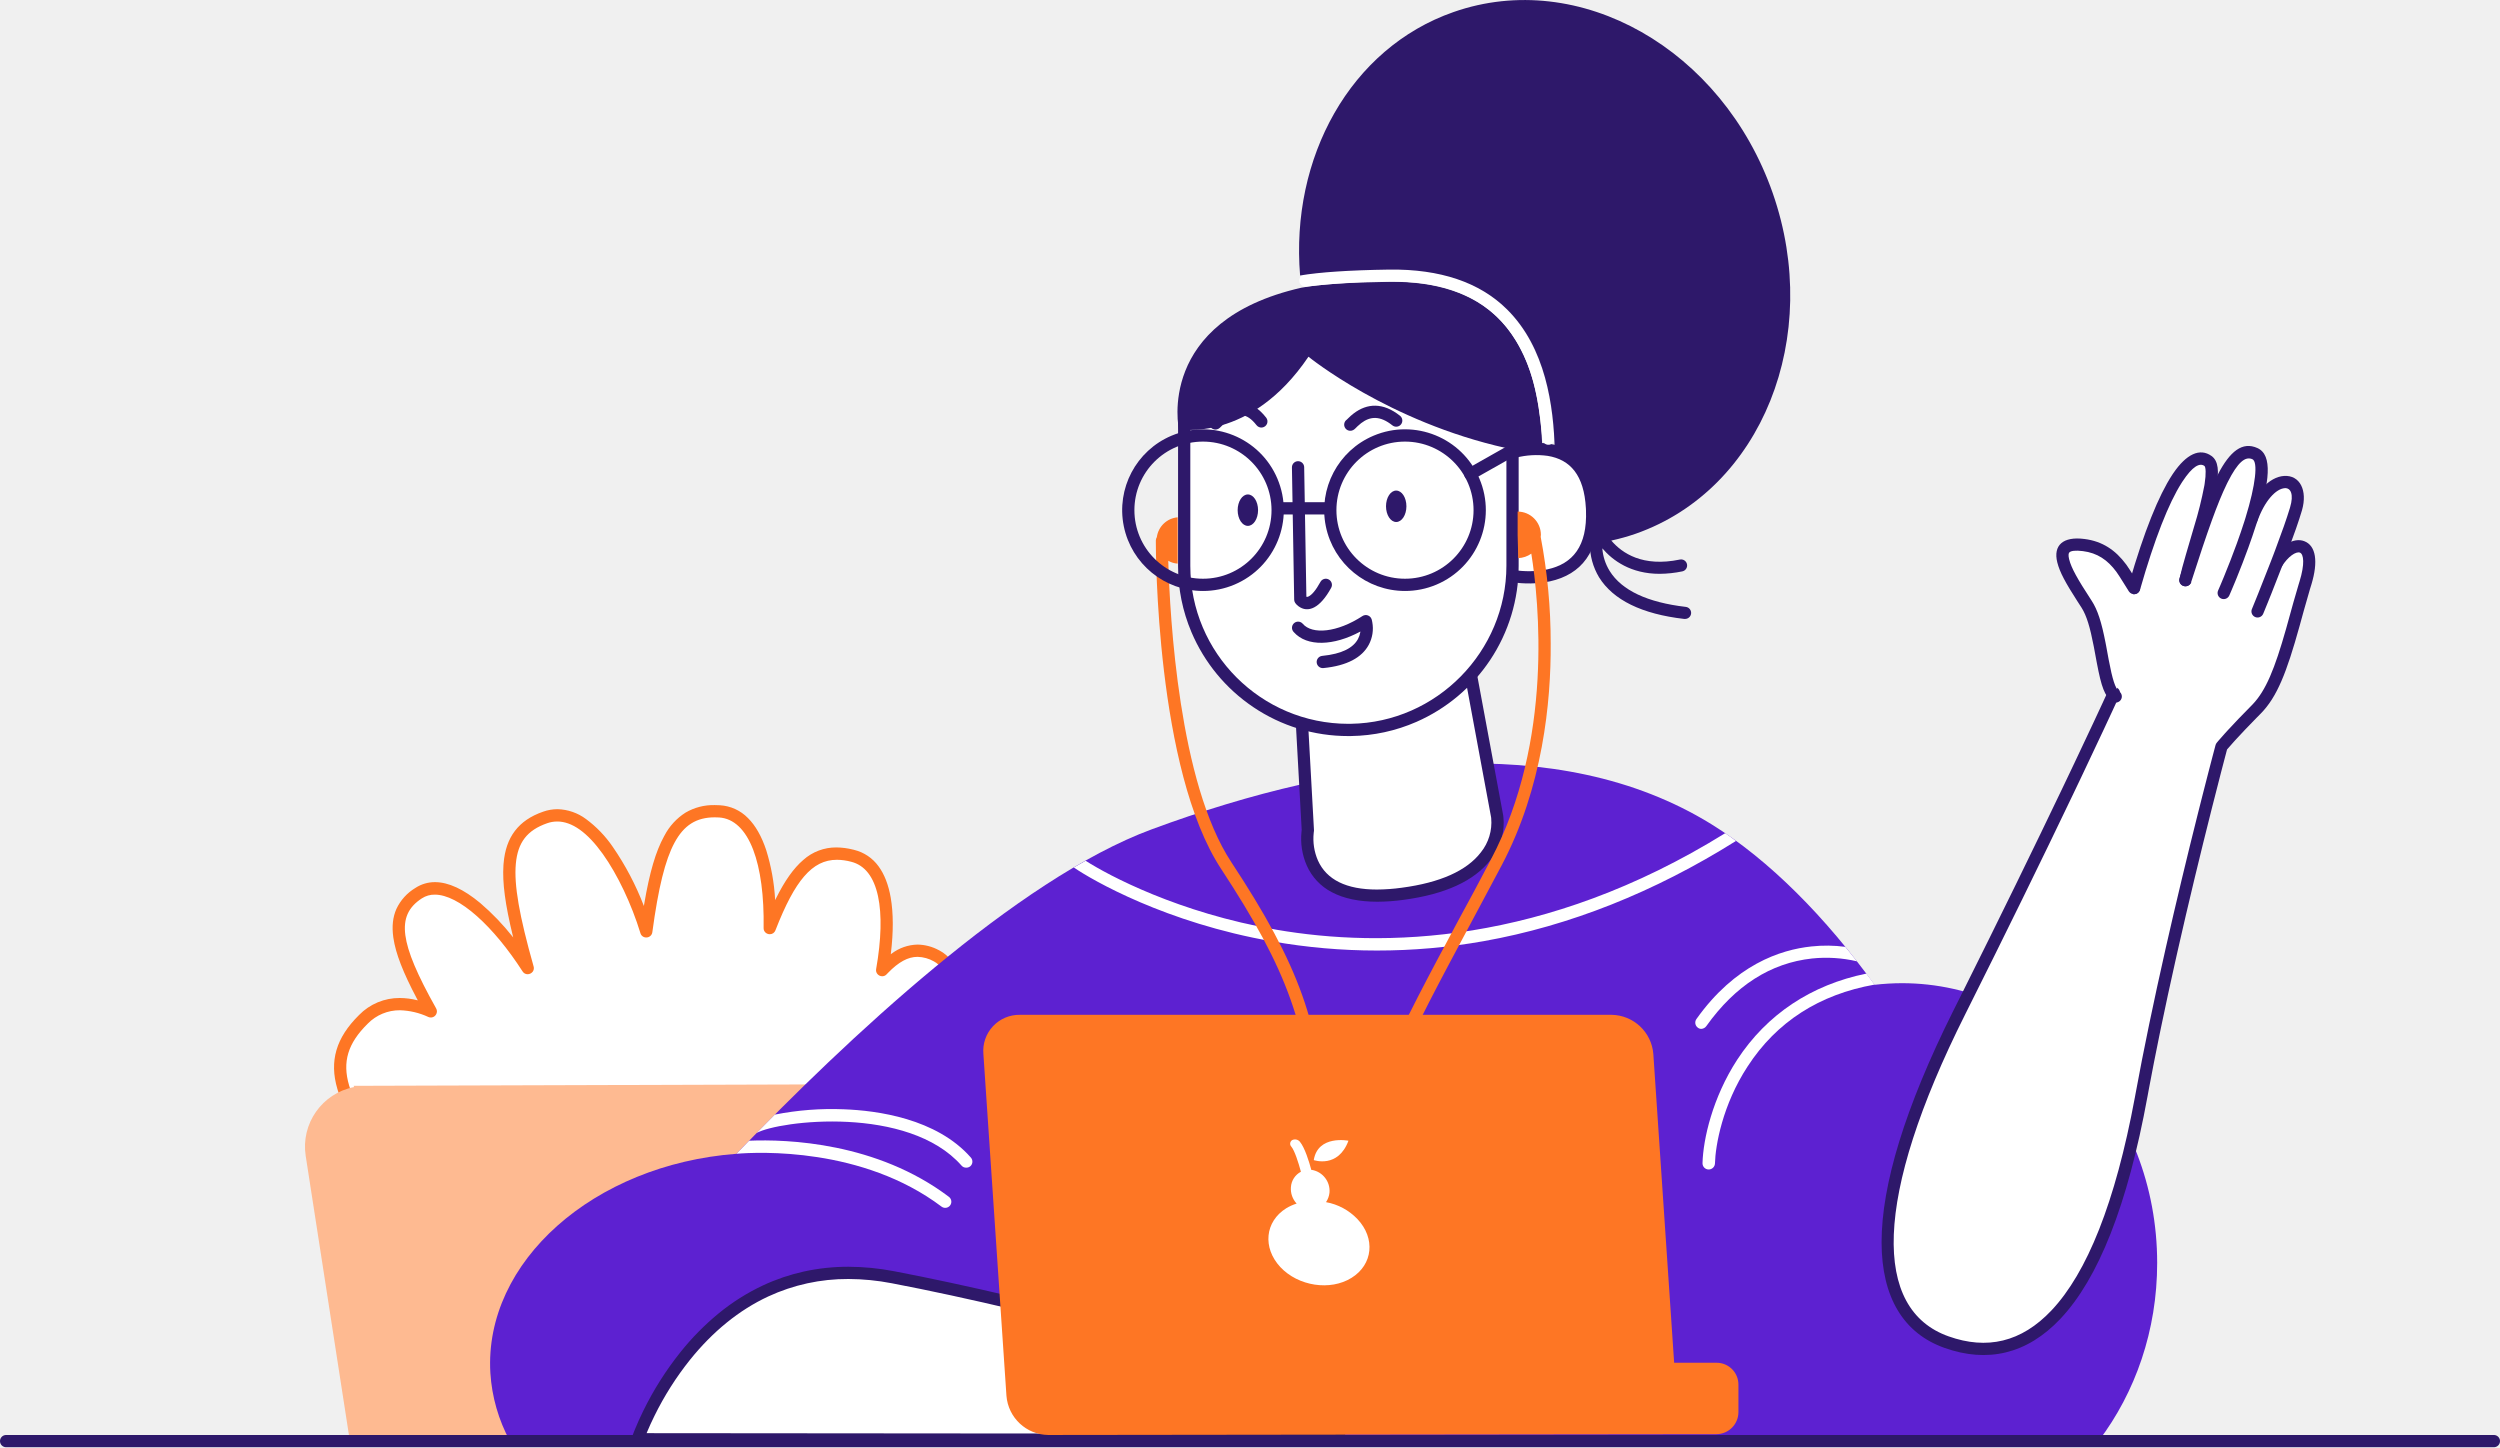
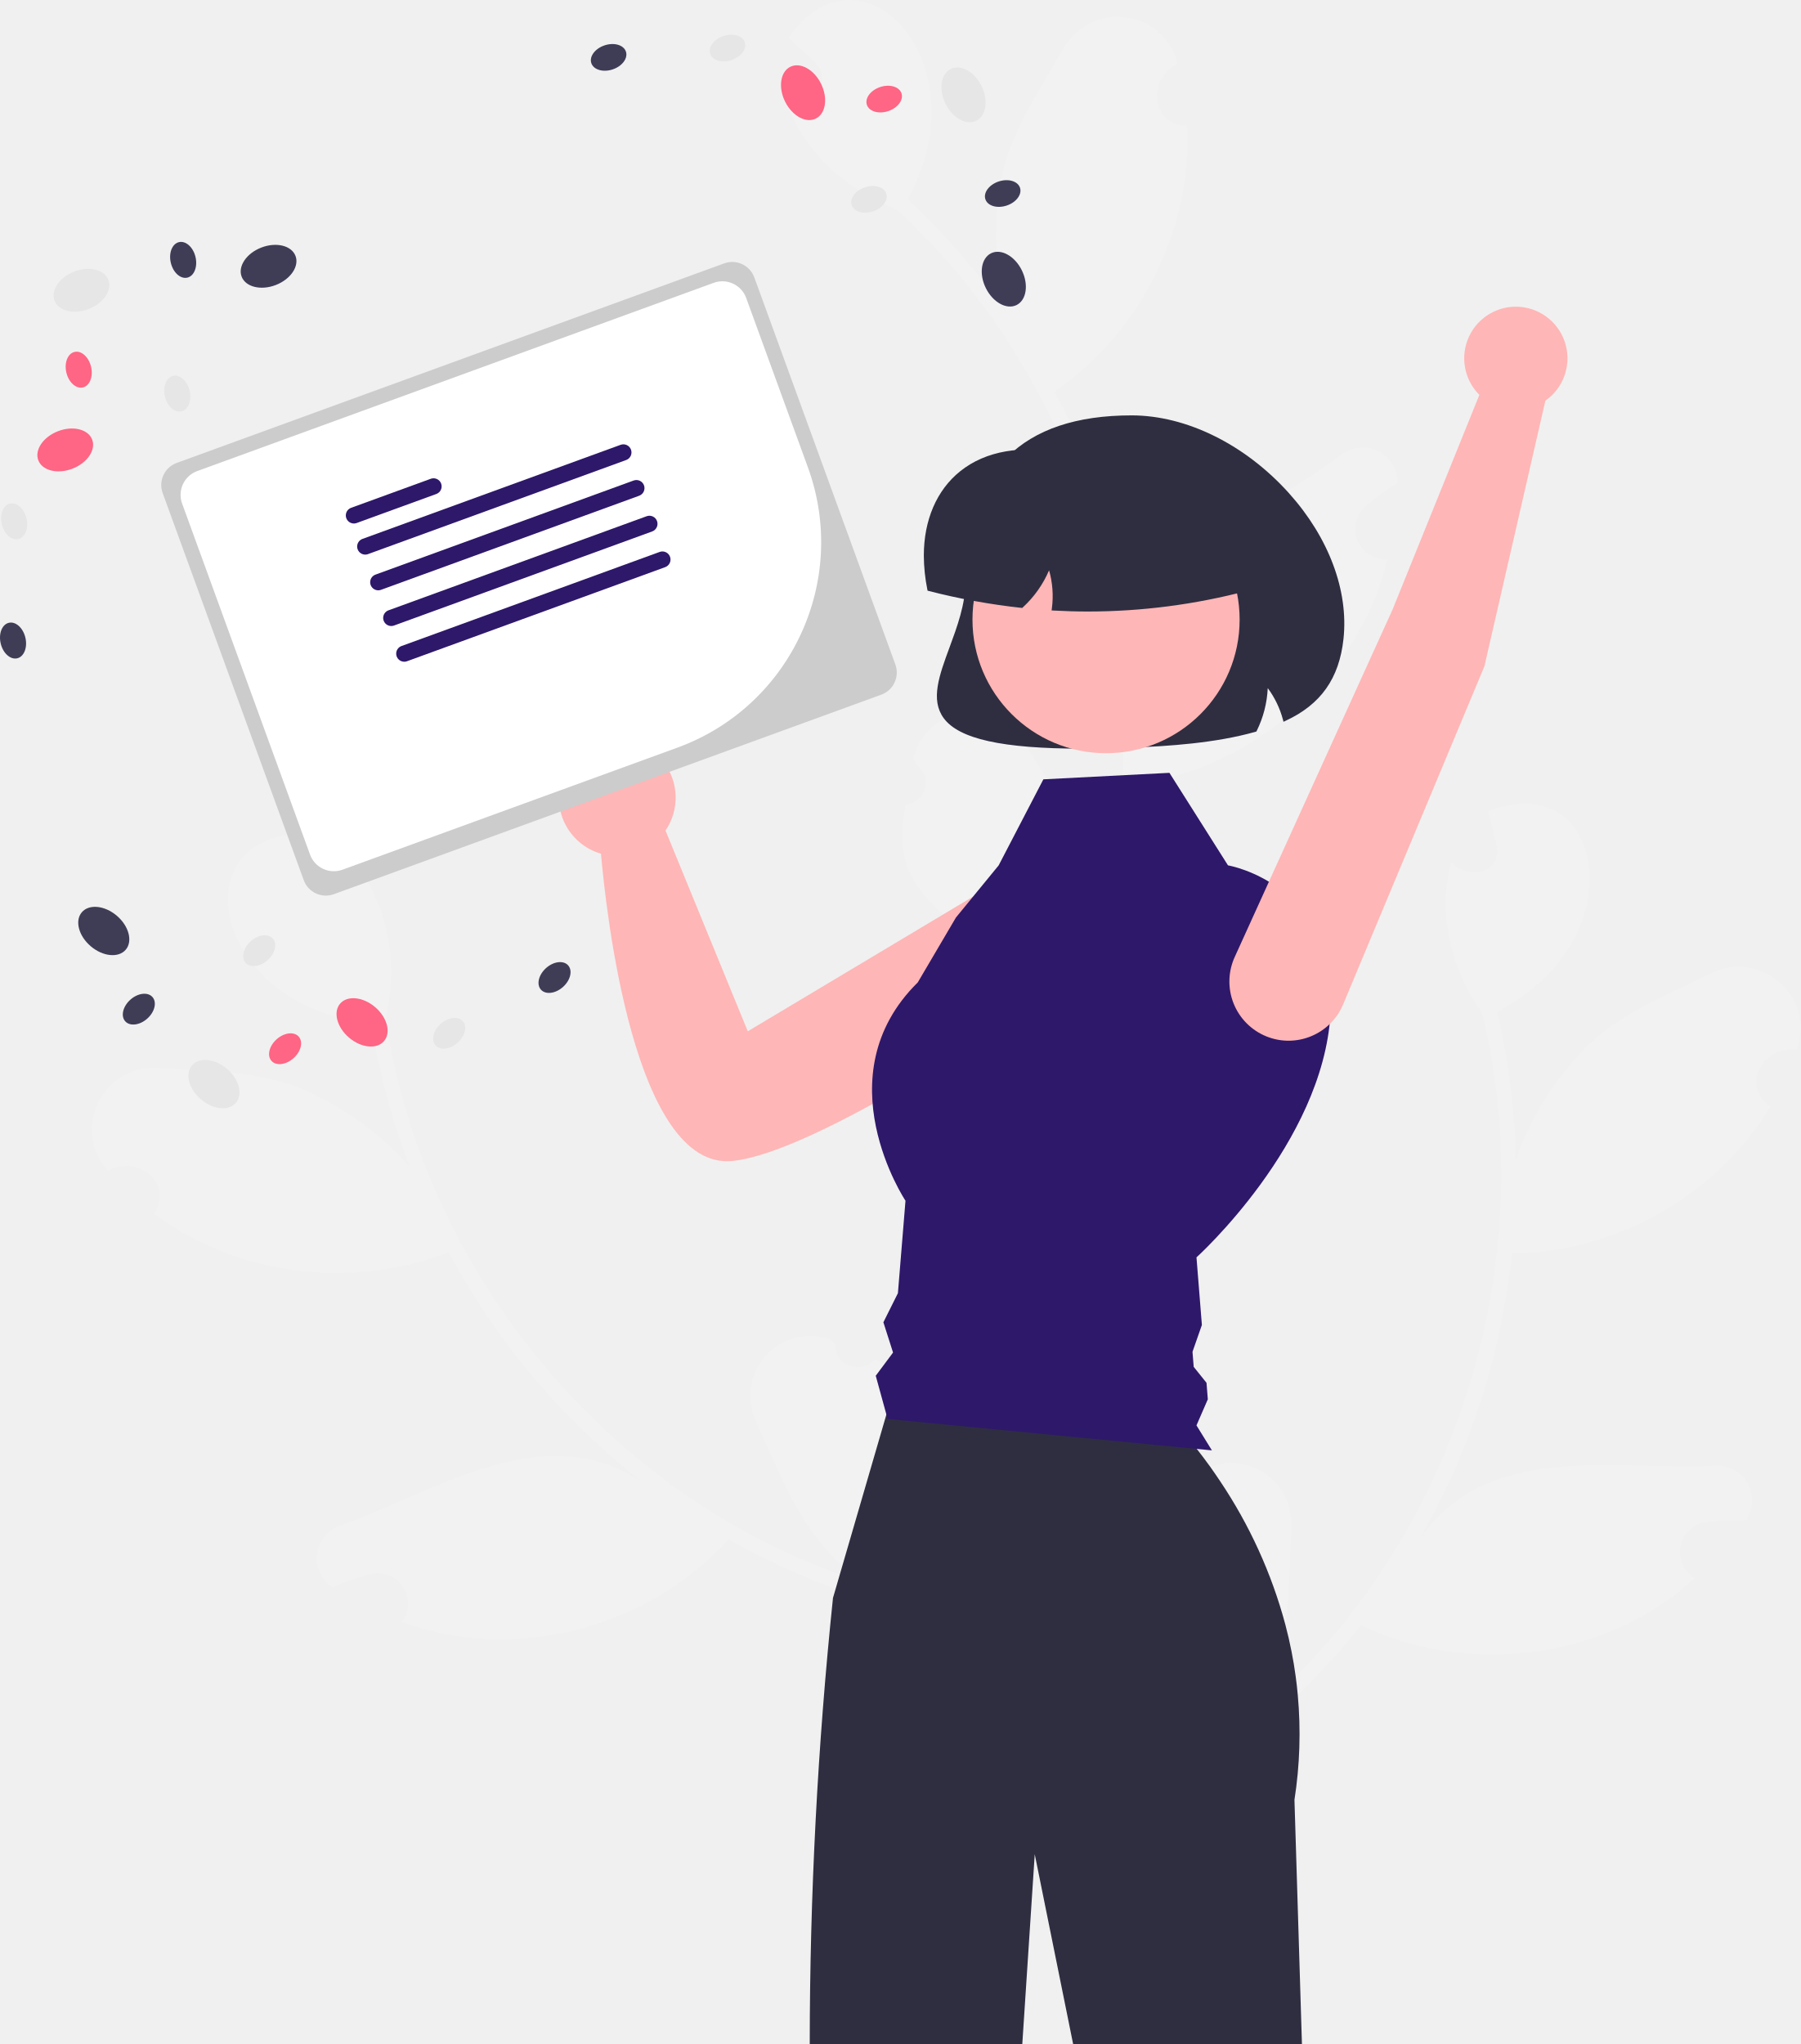
- <svg xmlns="http://www.w3.org/2000/svg" viewBox="0 0 1225.1 709.2">
-   <g id="support_solid" data-name="support/solid" transform="translate(2.2)">
-     <g id="support_solid-2" data-name="support/solid" transform="translate(-3)">
-       <g id="support_solid-3" data-name="support_solid">
-         <g id="suculent" transform="translate(150 397)">
-           <path id="succulent" d="M292.406,70.973c-9.6-5.1-17.8-2.7-26.8,6.9,4.1-23.2,4-51.3-14.4-56-18.9-4.9-29.6,6.9-40.7,35.4.4-24.4-4.4-55.9-24.6-57.2-22.7-1.4-30.3,17.3-35.9,58.8-7.1-23.2-26.6-63.9-49.6-55.8-22.5,7.9-21,29.6-8.5,73.8-12.3-19.1-37-47.5-53.5-36.7-15.7,10.2-11.4,26.9,6,57.9-11.5-5-23.4-5.5-33,3.9-21.5,21.2-11.1,41.3,18.6,78.6,29.8,37.3,243.7-28.7,253.8-45.5C294.006,118.173,309.906,80.373,292.406,70.973Z" transform="translate(17.494 0.527)" fill="#fff" />
-           <path id="succulent_2_" d="M74.2,197.887h-.008c-22.29,0-36.937-4.188-43.534-12.445a316.178,316.178,0,0,1-19.342-26.368c-4.657-7.327-7.666-13.449-9.469-19.265l-.22-.728C-.4,132.194-.534,125.968,1.2,120.046c1.744-5.939,5.376-11.571,11.1-17.217A27.631,27.631,0,0,1,32.2,94.53a35.847,35.847,0,0,1,8.6,1.105l.252.064-.436-.821c-6.843-12.951-10.4-22.126-11.529-29.749l-.057-.4c-.737-5.337-.233-9.871,1.54-13.86a23.634,23.634,0,0,1,9.2-10.21,17.4,17.4,0,0,1,9.681-2.907C56.009,37.755,63.481,41.2,71.65,48A118.511,118.511,0,0,1,87.541,64.538l.258.321-.2-.826C83.865,48.7,82.451,38.054,83.011,29.525l.065-.868c.549-6.567,2.359-11.8,5.533-15.982,3.19-4.207,7.7-7.293,13.8-9.433A21.339,21.339,0,0,1,109.506,2a24.407,24.407,0,0,1,13.961,4.832,56.611,56.611,0,0,1,13.14,13.661,137.993,137.993,0,0,1,15.2,28.887l.022.058.18-1.067c2.628-15.444,5.628-25.654,9.725-33.1l.193-.346a29.424,29.424,0,0,1,10.3-11.227A26.966,26.966,0,0,1,186.608,0c.808,0,1.646.026,2.49.078a20.913,20.913,0,0,1,13.739,6.27c3.693,3.673,6.7,8.962,8.941,15.718a100.486,100.486,0,0,1,4.374,24.315l.013.175.359-.734c4.309-8.714,8.707-14.917,13.443-18.962a24.053,24.053,0,0,1,16.191-6.113,34.7,34.7,0,0,1,8.194,1.067l.6.15a20.818,20.818,0,0,1,11.824,7.963c2.9,3.9,4.927,9.116,6.028,15.5,1.3,7.565,1.33,16.7.074,27.158l-.061.5.42-.3a21.814,21.814,0,0,1,12.72-4.43,22.681,22.681,0,0,1,10.505,2.786l.367.193a16.444,16.444,0,0,1,5.735,5.033,19.623,19.623,0,0,1,3.049,7.268c1.147,5.382.743,12.205-1.2,20.281-2.662,11.071-8.423,24.753-15.034,35.707-1.419,2.361-5.877,5.417-13.249,9.082A281.289,281.289,0,0,1,248.3,160.262a760.836,760.836,0,0,1-80.314,23.767c-18.883,4.5-36.339,7.959-51.882,10.278A290.3,290.3,0,0,1,74.2,197.887ZM32.258,100.535a21.882,21.882,0,0,0-15.746,6.573c-9.8,9.66-12.526,18.716-9.128,30.281,2.982,10.149,10.258,21.86,25.951,41.769l2.014,2.542c2.7,3.384,7.4,5.961,13.97,7.662,6.386,1.653,14.588,2.492,24.379,2.492,23.284,0,55.407-4.724,92.9-13.662a762.584,762.584,0,0,0,79.457-23.5c10.452-3.8,19.605-7.539,26.47-10.825,6.7-3.208,10.751-5.749,11.713-7.348,6.317-10.468,11.812-23.5,14.339-34.014,1.615-6.718,2.055-12.332,1.306-16.685-.759-4.416-2.739-7.512-5.884-9.2a17.058,17.058,0,0,0-8.049-2.255c-4.685,0-9.291,2.5-14.5,7.866l-.66.692a2.9,2.9,0,0,1-2.157.959,3.114,3.114,0,0,1-2.359-1.1,2.924,2.924,0,0,1-.627-2.43c2.539-14.368,2.86-26.7.929-35.675-2.048-9.511-6.464-15.2-13.128-16.9a27.75,27.75,0,0,0-7-.974c-6.181,0-11.291,2.585-16.081,8.134-4.692,5.436-9.162,13.833-14.067,26.424a2.884,2.884,0,0,1-2.758,1.915,3.12,3.12,0,0,1-2.218-.909,2.912,2.912,0,0,1-.82-2.144C210.762,44.57,209,31.316,205.4,21.892,201.624,12,195.857,6.526,188.721,6.067,187.99,6.022,187.269,6,186.58,6c-9.03,0-15.123,3.842-19.757,12.458-4.554,8.47-7.9,21.983-10.845,43.816a2.953,2.953,0,0,1-2.988,2.6,2.907,2.907,0,0,1-2.854-2.123c-4.372-14.285-11.253-28.778-18.408-38.768-7.575-10.58-15.1-15.944-22.355-15.944A14.947,14.947,0,0,0,104.4,8.9c-9.79,3.438-14.371,9.383-15.318,19.879-.933,10.347,1.672,25.383,8.711,50.275a2.9,2.9,0,0,1-.445,2.595,3.193,3.193,0,0,1-2.5,1.238A2.869,2.869,0,0,1,92.383,81.5c-7.081-11-14.792-20.339-22.3-27.022-7.795-6.938-14.96-10.6-20.722-10.6a11.334,11.334,0,0,0-6.32,1.818c-6.671,4.334-9.168,9.9-8.1,18.064,1.064,8.112,5.715,19.169,15.079,35.853a2.915,2.915,0,0,1-.013,2.965,2.962,2.962,0,0,1-3.8,1.255A35.42,35.42,0,0,0,32.258,100.535Z" transform="translate(14.495 -2.472)" fill="#fe7624" />
-           <path id="pot" d="M311.357.6l.2-.6L23.857.9l.2.6A29.748,29.748,0,0,0,.357,35.2L21.857,174l291.6-.9,21.5-138.8A29.654,29.654,0,0,0,311.357.6Z" transform="translate(0.243 134.2)" fill="#feba91" />
-         </g>
-         <g id="woman" transform="translate(240)">
-           <g id="body" transform="translate(0 218)">
-             <path id="clothing" d="M691.836,107.657a119.019,119.019,0,0,0-13.4.8c-23.9-33-51.3-61-80.1-78.8-75-46.2-178-33-274.1,2.6-66.1,24.4-149.8,103.2-203.5,159-70,5.3-123.8,52.9-120.6,107.4a80.582,80.582,0,0,0,9.6,33.4l234.9,1.6c.4-.6.8-1.3,1.2-1.9l348.4-1.2c.4.5.8,1,1.2,1.6l192.9-.3c17.9-23.7,28.6-54,28.6-87.1C816.936,168.957,760.936,107.657,691.836,107.657Z" transform="translate(0.964 156.143)" fill="#5d21d1" />
-             <g id="clothing_lines" transform="translate(119 190)">
-               <path id="Path" d="M319.2,0C230.5,55,150.9,56.2,99.3,47.3,51.5,39.1,17,20.7,5.8,13.5,3.9,14.6,2,15.7,0,16.8,9.2,23.1,45.2,43.9,97.2,53a294.635,294.635,0,0,0,51.3,4.5,298.4,298.4,0,0,0,52.4-4.6c42.1-7.5,83.6-24,123.6-49.1C322.7,2.4,321,1.2,319.2,0Z" transform="translate(168 0.3)" fill="#fff" />
-               <path id="Path-2" data-name="Path" d="M5.461,39.4c14.1-19.8,31.5-30.9,51.8-33.1a66.5,66.5,0,0,1,22,1.4c-1.9-2.4-3.8-4.8-5.7-7.1a69.423,69.423,0,0,0-16.6-.2C41.661,2,19.461,9.4.561,36a3.041,3.041,0,0,0,.7,4.2,2.716,2.716,0,0,0,1.7.6A3.23,3.23,0,0,0,5.461,39.4Z" transform="translate(472.539 55.395)" fill="#fff" />
-               <path id="Path-3" data-name="Path" d="M3,96H3a3.08,3.08,0,0,0,3.1-2.9c.2-8.8,3.7-28.8,16-47.6C36.3,23.6,57.3,10.2,84.3,5.4,83,3.6,81.7,1.8,80.3,0,53.3,5.5,31.5,20,17,42.2,4.9,60.8.3,81.2,0,92.9A3.031,3.031,0,0,0,3,96Z" transform="translate(476.1 69.1)" fill="#fff" />
-               <path id="Path-4" data-name="Path" d="M42.8.114a143.643,143.643,0,0,0-33.9,2.6c-3,3-6,6-8.9,9,11.1-6.1,74.3-13.7,100.4,16a2.9,2.9,0,0,0,2.3,1,3.057,3.057,0,0,0,2-.7,3,3,0,0,0,.3-4.2C88.1,4.514,58.8.714,42.8.114Z" transform="translate(12.6 135.486)" fill="#fff" />
-               <g id="Group" transform="translate(0 150)">
-                 <path id="Path-5" data-name="Path" d="M.422.522h.2a.139.139,0,0,0-.2,0Z" transform="translate(0.278 7.078)" fill="#fff" />
-                 <path id="Path-6" data-name="Path" d="M104.1,27.647C68.8.947,24.8-.653,6.2.147c-2.1,2.2-4.2,4.3-6.2,6.4,10.7-.9,61.8-3.3,100.5,25.9a3,3,0,0,0,3.6-4.8Z" transform="translate(2.7 0.853)" fill="#fff" />
-               </g>
-             </g>
-             <path id="hand" d="M0,81.535s32.8-97,125.1-79.4,218.6,55.4,218.6,55.4v24.3Z" transform="translate(73.3 405.765)" fill="#fff" />
-             <path id="hand_2_" d="M346.7,87.84,3,87.54A3,3,0,0,1,.16,83.579c.023-.069.055-.16.095-.271l.388-1.062c.145-.386.283-.748.422-1.1l.489-1.23C2.782,76.877,4.211,73.7,5.8,70.474a155.71,155.71,0,0,1,18.11-28.579A127.26,127.26,0,0,1,42.538,22.951,104.686,104.686,0,0,1,64.41,9.132,96.733,96.733,0,0,1,84.479,2.324,101.446,101.446,0,0,1,106.258,0a120.073,120.073,0,0,1,22.406,2.193c17.189,3.278,36.8,7.5,58.276,12.541l3.644.859c12.756,3.021,26.314,6.362,40.3,9.931,26.091,6.658,53.663,14.092,81.95,22.1,8.758,2.478,17.286,4.928,25.347,7.282l5.392,1.582,3.992,1.183A2.98,2.98,0,0,1,349.7,60.54v24.3A3,3,0,0,1,346.7,87.84ZM106.258,6a92.239,92.239,0,0,0-39.31,8.571c-14.231,6.641-27.136,17.1-38.355,31.081A149.626,149.626,0,0,0,11.184,73.127c-1.3,2.644-2.5,5.254-3.542,7.757l-.274.661,336.335.293V62.778l-9.278-2.722c-7.445-2.167-15.259-4.409-23.226-6.664l-4.2-1.187c-26.729-7.529-52.836-14.55-77.6-20.869-13.977-3.566-27.5-6.9-40.2-9.9-22.839-5.408-43.584-9.9-61.661-13.344A114.049,114.049,0,0,0,106.258,6Z" transform="translate(70.298 402.76)" fill="#2e186a" />
-             <g id="hand_II_1_" transform="translate(682)">
-               <path id="Path-7" data-name="Path" d="M8.393,90.508s-7.4-3.7-8.3-12.2,4.8-45.5,14-50.7c9.3-5.2,51.6-28.1,59.4-27.6S84.493,68.408,8.393,90.508Z" transform="translate(111.707 38.492)" fill="#fff" />
-               <path id="Path-8" data-name="Path" d="M0,63.453c15.8-55.3,28.7-67.7,36.2-62.3,6.8,4.9-7,40.1-11,58.4" transform="translate(124.6 6.747)" fill="#fff" />
-               <path id="Path_2_" d="M21.706,10.946l.485-.725C28.586.826,35.227-2.352,40.955,1.772c3.377,2.433,3.741,7.462,2.39,15.456l-.2,1.127c-.9,4.945-2.39,10.72-4.819,19.117l-3.971,13.55c-1.858,6.4-2.478,8.8-3.226,12.224a3,3,0,0,1-5.862-1.281l.284-1.276c.645-2.843,1.3-5.336,2.818-10.569l4-13.652a186.722,186.722,0,0,0,5.057-20.24l.123-.76c.812-5.219.557-8.352-.1-8.828-2.3-1.657-5.805.112-10.728,7.6l-.445.688c-6.319,9.923-13.222,27.314-20.39,52.4A3,3,0,0,1,.116,65.682l.516-1.795C7.939,38.642,15.023,21.114,21.706,10.946Z" transform="translate(121.599 3.694)" fill="#2e186a" />
-               <path id="hand_II_3_" d="M190.45,8.495c7.9-12.9,21-12.2,14.2,9.7-6.7,21.4-11.6,49.2-24.1,61.8s-17,18.2-17,18.2-25,93.3-39.2,170.9c-20.5,112.2-59.3,133.8-95.5,120.9-36.2-12.8-42.9-63.6,6.5-162.1,49.4-98.6,75.5-156,75.5-156" transform="translate(3.85 49.705)" fill="#fff" />
-               <path id="hand_II_4_" d="M190.892,9.939C195.377,2.616,201.9-1.492,207.131.5c5.761,2.195,6.884,10.02,3.519,21.153l-.726,2.359c-.866,2.852-1.757,5.978-2.936,10.246l-2.173,7.893c-6.357,22.93-11.063,34.677-18.879,42.7l-1.965,1.99c-4.086,4.151-7.494,7.737-10.278,10.779l-1.1,1.214c-1.158,1.282-2.107,2.36-2.86,3.242l-.45.528-1.58,6-1.418,5.445c-1.376,5.309-2.864,11.123-4.442,17.372-5.709,22.614-11.418,46.275-16.746,69.82l-1.151,5.113c-2.472,11.035-4.8,21.783-6.953,32.175l-.866,4.2q-2.781,13.57-5.116,26.093l-.705,3.821c-9.78,53.527-24.185,89.309-42.63,108.881-16.5,17.508-35.978,21.736-56.821,14.308C10.821,388.751.026,371.072,0,344.1c-.026-28.082,11.49-66.023,34.953-113.1l4.611-9.218C58.249,184.377,74.747,150.59,89,120.757l5.544-11.643q5.135-10.823,9.316-19.772l4.382-9.421,2.878-6.257a3,3,0,0,1,5.53,2.321l-.376.837-3.118,6.766-4.281,9.194q-4.869,10.409-11,23.313l-4.2,8.8c-15.088,31.553-32.658,67.472-52.642,107.36C-4.344,322.726-4.293,377.043,32.857,390.179c18.655,6.648,35.618,2.966,50.447-12.769,17.326-18.384,31.223-52.658,40.806-104.275l.289-1.569c1.976-10.8,4.223-22.244,6.715-34.253,2.5-12.028,5.216-24.528,8.127-37.394,5.043-22.287,10.426-44.671,15.827-66.178l2.2-8.7q1.532-6.024,2.929-11.423l1.864-7.16,1.592-6.028a3,3,0,0,1,.559-1.1l.412-.5.545-.643c.789-.923,1.774-2.043,2.968-3.365l1.515-1.663c3.154-3.433,7.054-7.511,11.769-12.264l.456-.469c6.406-6.731,10.752-17.234,16.357-37.018l3.6-12.992c1-3.571,1.795-6.329,2.6-8.933l.361-1.164c2.7-8.7,2.057-13.5.21-14.207s-5.826,1.8-8.986,6.963a3,3,0,0,1-5.117-3.134Z" transform="translate(0.85 46.695)" fill="#2e186a" />
-               <path id="Path-9" data-name="Path" d="M26.12,74.442c-7.2-4.9-6.3-33.1-14.4-45.4-10-15.3-19.8-31.2-1.3-28.8,15.9,2,20.9,16,24.6,21" transform="translate(89.48 48.858)" fill="#fff" />
-               <path id="Path_2_2" data-name="Path_2_" d="M.47,11.705C-1.609,3.331,3.273-1.122,13.794.243,22.625,1.354,29.02,5.723,34.2,12.7l.242.332c1.891,2.647,5.49,8.678,5.964,9.369l.027.038A3,3,0,1,1,35.608,26l-.1-.145c-.854-1.263-4.595-7.525-6.124-9.585-4.276-5.759-9.3-9.193-16.348-10.079-3.677-.477-5.815-.138-6.6.578-.464.423-.62,1.406-.2,3.233l.061.254c1.04,4.19,4.046,9.551,10.6,19.6l.336.515c3.063,4.652,4.948,10.806,6.873,20.648l.389,2.031L25.66,59.4c1.829,9.681,3.257,14.141,5.055,15.479l.092.065a3,3,0,0,1-3.376,4.96c-3.752-2.553-5.365-7.274-7.556-18.8l-1.352-7.293-.195-1.02c-1.784-9.257-3.485-14.988-5.958-18.874L10.512,31.05C4.472,21.681,1.654,16.473.47,11.705Z" transform="translate(86.481 45.88)" fill="#2e186a" />
-               <path id="Path-10" data-name="Path" d="M3,63.39s14.1-34.2,18.8-50.1C27-4.01,8.8-6.51,0,18.39" transform="translate(182.1 18.21)" fill="#fff" />
-               <path id="Path_2_3" data-name="Path_2_" d="M18.956.024c7.8-.507,11.6,7.089,8.818,16.791l-.1.328C26.241,22,23.885,28.756,20.812,36.962l-.55,1.463q-.637,1.691-1.307,3.443c-1.949,5.1-4.019,10.378-6.1,15.6l-1.708,4.254L9.372,66.078l-.6,1.458a3,3,0,0,1-5.61-2.122L5.579,59.47q.394-.977.81-2.012c2.077-5.17,4.154-10.432,6.123-15.549l1.277-3.336.858-2.265c3.2-8.5,5.666-15.5,7.155-20.459l.125-.42c1.915-6.373.336-9.607-2.582-9.418-4.32.281-9.885,6.106-13.516,16.381a3,3,0,1,1-5.657-2C4.518,8.1,11.783.49,18.956.024Z" transform="translate(179.099 15.207)" fill="#2e186a" />
-               <path id="Path-11" data-name="Path" d="M18.8,69S46.5,6.3,34.1.7C22.8-4.4,14.2,18.5,0,62.7" transform="translate(149.7 3.598)" fill="#fff" />
-               <path id="Path_2_4" data-name="Path_2_" d="M18.883,14.095C24.9,2.463,31.012-2.277,38.336,1.029c7.532,3.4,6.1,16.387-.633,37.593-1.144,3.6-2.431,7.361-3.834,11.236-1.812,5-3.738,9.975-5.677,14.742l-.727,1.778c-.679,1.65-1.316,3.167-1.9,4.529l-1.023,2.369a3,3,0,0,1-5.488-2.425l.781-1.8.65-1.528c.449-1.061.927-2.207,1.428-3.426,2.152-5.227,4.3-10.74,6.311-16.279,1.378-3.8,2.639-7.488,3.757-11.008l.49-1.564C37.522,18.895,38.658,7.758,35.867,6.5c-3.472-1.567-7.172,1.43-12.048,11.126l-.56,1.131c-4.489,9.223-9.293,22.686-17.4,47.926A3,3,0,1,1,.145,64.845l1.743-5.4C9.3,36.592,13.853,24.157,18.313,15.218Z" transform="translate(146.699 0.537)" fill="#2e186a" />
-             </g>
-           </g>
-           <g id="head" transform="translate(313)">
-             <path id="neck" d="M0,24.3,3.9,95s-6.6,38.2,46.4,31.1c52.8-7,46.3-38.3,46.3-38.3L80.3,0Z" transform="translate(84.8 311.9)" fill="#fff" />
-             <path id="neck_2_" d="M40.946,132.987h0c-8.958,0-16.462-1.574-22.3-4.677A27.02,27.02,0,0,1,6.356,115.216,32.769,32.769,0,0,1,3.783,98.768c.02-.206.042-.4.064-.592l.041-.32L0,27.466A2.991,2.991,0,0,1,2.131,24.43L82.431.13A3,3,0,0,1,86.25,2.453L102.56,90.3c.032.168.065.375.1.616l.05.407a27.3,27.3,0,0,1-.8,10.279,31.29,31.29,0,0,1-5.487,10.863c-7.912,10.3-22.285,16.9-42.721,19.607A96.811,96.811,0,0,1,40.946,132.987ZM80.962,6.842,6.125,29.489,9.9,97.836a3.038,3.038,0,0,1-.009.452l-.031.224c-.015.088-.035.238-.056.412l-.045.423a26.742,26.742,0,0,0,2.078,13.419c4.227,9.45,13.947,14.242,28.89,14.243a92.614,92.614,0,0,0,12.183-.882c18.806-2.493,31.846-8.319,38.756-17.314A23.375,23.375,0,0,0,96.746,92c-.023-.2-.046-.368-.068-.5L80.962,6.842Z" transform="translate(81.8 308.899)" fill="#2e186a" />
-             <path id="ear" d="M0,2.7S41-12.7,42.6,30,0,61.6,0,61.6" transform="translate(185.4 219.996)" fill="#fff" />
-             <path id="ear_2_" d="M6.971,1.441A45.966,45.966,0,0,1,24.807.484C38.939,2.787,47.858,13.126,48.6,32.9c.766,20.447-8.337,31.639-23.635,34.987a52.582,52.582,0,0,1-18.985.341l-.968-.155c-1.22-.206-2.152-.4-2.74-.551a3,3,0,0,1,1.289-5.857l.651.147.31.065c.688.142,1.479.285,2.36.419a46.831,46.831,0,0,0,16.8-.27C36.2,59.286,43.258,50.608,42.6,33.125l-.046-1.016c-.867-16.25-7.659-23.9-18.715-25.7A40.221,40.221,0,0,0,8.351,7.28c-1.01.239-1.943.492-2.782.745l-.412.127c-.306.1-.558.179-.752.245l-.35.124A3,3,0,1,1,1.946,2.9l.387-.141A46.734,46.734,0,0,1,6.971,1.441Z" transform="translate(182.399 216.987)" fill="#2e186a" />
-             <path id="face" d="M80.4,202.1h0A80.4,80.4,0,0,1,0,121.7V51.5A51.555,51.555,0,0,1,51.5,0h70.4a39.05,39.05,0,0,1,39,39v82.6A80.511,80.511,0,0,1,80.4,202.1Z" transform="translate(28.1 155.6)" fill="#fff" />
-             <path id="face_2_" d="M83.4,208.1a83.008,83.008,0,0,1-46.628-14.244A83.653,83.653,0,0,1,6.554,157.162,82.867,82.867,0,0,1,0,124.7V54.5A54.562,54.562,0,0,1,54.5,0h70.4a42.047,42.047,0,0,1,42,42v82.6a83.117,83.117,0,0,1-13.977,46.251,83.769,83.769,0,0,1-36.109,30.291,82.953,82.953,0,0,1-32.057,6.948ZM54.5,6A48.555,48.555,0,0,0,6,54.5v70.2a77.476,77.476,0,0,0,77.376,77.4l1.308-.011c42.026-.682,76.217-35.444,76.217-77.49V42a36.041,36.041,0,0,0-36-36Z" transform="translate(25.1 152.6)" fill="#2e186a" />
-             <g id="headphones" transform="translate(14 250)">
-               <path id="Path-12" data-name="Path" d="M93.11,64.6a277.361,277.361,0,0,0-4.9-52.2c0-.3.1-.7.1-1A11.4,11.4,0,0,0,76.91,0V11.4l.3,11.4a11.725,11.725,0,0,0,6.4-2.2c3.7,23,11,91.6-19.8,149.9-5.6,10.7-10.9,20.6-16.1,30.1-29,54.1-48.2,89.9-47.7,121.8a3.076,3.076,0,0,0,3,3h0a3.009,3.009,0,0,0,3-3c-.4-30.4,18.5-65.6,47-118.9,5.1-9.6,10.4-19.4,16.1-30.2C89.21,135.2,93.31,93.2,93.11,64.6Z" transform="translate(100.59 0.7)" fill="#fe7624" />
-               <path id="Path-13" data-name="Path" d="M6.1,21.3a10.321,10.321,0,0,0,4.6,1.4V0A11.276,11.276,0,0,0,.5,9.7,3.371,3.371,0,0,0,0,11.4C0,16,0,123.7,32,172.3c32.7,49.8,42.8,78.2,45.1,126.4a3.058,3.058,0,0,0,3,2.9h.1a3.075,3.075,0,0,0,2.9-3.1C80.8,248.9,70.5,219.9,37,169,11.4,130.2,6.9,49.4,6.1,21.3Z" transform="translate(0.2 3.5)" fill="#fe7624" />
-             </g>
-             <path id="nose" d="M2.949,0A3,3,0,0,1,5.991,2.773L6,2.949,7.077,66.433l.047.018a1.165,1.165,0,0,0,.789-.067l.147-.059c1.542-.66,3.574-2.892,5.907-7.163a3,3,0,0,1,5.266,2.876c-5.481,10.037-11.379,12.56-16.09,9a6.908,6.908,0,0,1-1.506-1.524,3,3,0,0,1-.525-1.44L1.1,67.851,0,3.051A3,3,0,0,1,2.949,0Z" transform="translate(80.9 226)" fill="#2e186a" />
-             <path id="mouth" d="M34.557.491A3,3,0,0,1,39.07,2.127l.07.248c.073.277.155.641.232,1.084a16.941,16.941,0,0,1-1.728,11.129c-3.35,6.205-10.59,10.25-22.25,11.4a3,3,0,0,1-.588-5.971c9.819-.967,15.25-4,17.559-8.278A10.594,10.594,0,0,0,33.482,8.5l.065-.424-.091.05C20.416,15.149,7.389,15.617.933,8.395L.718,8.148A3,3,0,0,1,5.283,4.255C9.924,9.7,22.209,8.573,34.557.491Z" transform="translate(80.9 301.398)" fill="#2e186a" />
-             <path id="brow" d="M4.668,3.792c6.546-4.979,14.318-5.511,22.7,1.157a3,3,0,0,1-3.735,4.7C17.568,4.82,12.8,5.146,8.3,8.568a19.424,19.424,0,0,0-1.737,1.5l-1.1,1.089c-.155.149-.286.268-.427.382a3.053,3.053,0,0,1-1.307.67A3,3,0,0,1,1.2,6.9l.13-.094.657-.653A26.44,26.44,0,0,1,4.668,3.792Z" transform="translate(106.499 198.803)" fill="#2e186a" />
-             <ellipse id="eye_II" cx="5" cy="7.7" rx="5" ry="7.7" transform="translate(127 240.4)" fill="#2e186a" />
-             <ellipse id="eye" cx="5" cy="7.7" rx="5" ry="7.7" transform="translate(54.3 242.3)" fill="#2e186a" />
-             <path id="brow_II" d="M4.955,4.256C12.444-1.718,20.656-2,27.868,7.264a3,3,0,1,1-4.734,3.686c-4.869-6.253-9.3-6.1-14.437-2a25.977,25.977,0,0,0-2.017,1.8L5.5,11.922c-.159.155-.292.277-.429.392a2.984,2.984,0,0,1-1.345.7A3,3,0,0,1,1.2,7.709l.115-.083.772-.774A33.308,33.308,0,0,1,4.955,4.256Z" transform="translate(40.399 197.393)" fill="#2e186a" />
-             <g id="hair_shape" transform="translate(24)">
-               <path id="Path-14" data-name="Path" d="M103.795.011c-19.5.3-34.3,1.2-43.1,2.9h0c-71.6,16.3-60,69.3-60,69.3s35,6.7,63.5-35.5c0,0,39.1,31.9,97,44.8.9-.2,2-.5,3-.8v2.9a46.707,46.707,0,0,1,14.6-1.5c-.6-20.9-4.4-47.3-21.6-64.3C144.995,5.711,126.995-.289,103.795.011Z" transform="translate(0.805 138.089)" fill="#2e186a" />
-               <path id="Path-15" data-name="Path" d="M2.588,2.535A351.244,351.244,0,0,1,47.432.006C78.34.334,99,11.722,111.237,31.807a88.58,88.58,0,0,1,10.444,27,171.635,171.635,0,0,1,3.408,23.935,3,3,0,0,1-5.977.521l-.161-1.795c-1.865-20.148-5.064-33.788-12.837-46.542C94.965,16.638,76.235,6.312,47.382,6.006L45.619,6A342.914,342.914,0,0,0,3.413,8.478a3,3,0,1,1-.825-5.943Z" transform="translate(60.5 131.994)" fill="#fff" />
-               <path id="Path-16" data-name="Path" d="M232.111,94.587c-24.7-70.6-94.7-110.3-156.4-88.7-50.7,17.7-80,71.4-75.2,129.1,9.3-1.6,23.9-2.6,43.7-2.9,24.9-.3,44.3,6.2,57.7,19.5,19,18.8,22.9,47.3,23.4,69.5,9.2,2.5,17.7,10,18.4,28.9.1,1.9-1.6,16.6-1.2,16.5a31.6,31.6,0,0,0,4.5,16.4c6.9,11.1,20.9,18,41.7,20.4h.4a2.96,2.96,0,0,0,.4-5.9c-18.8-2.2-31.4-8.1-37.3-17.6a24.467,24.467,0,0,1-3.6-11.1c5.1,6,14,12.5,28.1,12.5a56.866,56.866,0,0,0,11.1-1.2,2.961,2.961,0,1,0-1.2-5.8c-18.2,3.8-28.3-3.1-33.6-9.3a103.666,103.666,0,0,0,12.1-3.4C226.711,239.787,256.711,165.087,232.111,94.587Z" transform="translate(60.389 0.013)" fill="#2e186a" />
-             </g>
-             <g id="glasses" transform="translate(0 213)">
-               <path id="Oval" d="M39.6,79.2A39.61,39.61,0,0,1,24.186,3.112,39.61,39.61,0,0,1,55.014,76.088,39.353,39.353,0,0,1,39.6,79.2ZM39.6,6A33.6,33.6,0,1,0,73.2,39.6,33.638,33.638,0,0,0,39.6,6Z" transform="translate(96.7 -2.6)" fill="#2e186a" />
-               <path id="Path-17" data-name="Path" d="M26.8,0a3,3,0,0,1,.176,5.995L26.8,6H3A3,3,0,0,1,2.824.005L3,0Z" transform="translate(72.1 33.1)" fill="#2e186a" />
-               <path id="Path-18" data-name="Path" d="M22.224.389a3,3,0,0,1,3.109,5.129l-.156.095-20.7,11.7a3,3,0,0,1-3.109-5.129l.156-.095Z" transform="translate(165.299 4.599)" fill="#2e186a" />
-               <path id="Oval-2" data-name="Oval" d="M39.6,79.2A39.61,39.61,0,0,1,24.186,3.112,39.61,39.61,0,0,1,55.014,76.088,39.353,39.353,0,0,1,39.6,79.2ZM39.6,6A33.6,33.6,0,1,0,73.2,39.6,33.638,33.638,0,0,0,39.6,6Z" transform="translate(-2.3 -2.6)" fill="#2e186a" />
-             </g>
-           </g>
-         </g>
-         <g id="laptop" transform="translate(482 497)">
-           <path id="shape" d="M359.355,170.5h-20.8l-10.2-151.3A20.85,20.85,0,0,0,307.855,0H17.955A17.674,17.674,0,0,0,.055,19.2l11.3,167.5a20.85,20.85,0,0,0,20.5,19.2l327.4-.4a10.819,10.819,0,0,0,10.8-10.8V181.4A10.693,10.693,0,0,0,359.355,170.5Z" transform="translate(0.645 0.3)" fill="#fe7624" />
-           <g id="icon" transform="translate(140 61)">
-             <path id="Path-19" data-name="Path" d="M43.636,39.048a28.182,28.182,0,0,0-15.4-8.3,10.226,10.226,0,0,0,1.7-4.6,10.449,10.449,0,0,0-8.6-11.2h-.3c-1.1-4.1-3.2-10.9-5.6-13.8a3.1,3.1,0,0,0-3.8-.8,2.084,2.084,0,0,0-.4,3.2c1.6,1.9,3.5,7.8,4.7,12.3a9.2,9.2,0,0,0-4.9,7.5,10.623,10.623,0,0,0,2.8,8.1,23.432,23.432,0,0,0-5.1,2.3c-10.4,6.5-11.7,19.3-2.9,28.8,8.8,9.4,24.5,11.8,34.9,5.3C51.236,61.348,52.536,48.448,43.636,39.048Z" transform="translate(0.364 0.352)" fill="#fff" />
-             <path id="Path-20" data-name="Path" d="M17,.316s-15-3-17,9.5C.1,9.816,11.9,14.016,17,.316Z" transform="translate(22.6 0.684)" fill="#fff" />
-           </g>
-         </g>
-         <path id="line" d="M1222.1,0a3,3,0,0,1,.176,5.995L1222.1,6H3A3,3,0,0,1,2.824.005L3,0Z" transform="translate(0.8 703.2)" fill="#2e186a" />
-       </g>
-     </g>
-   </g>
+ <svg xmlns="http://www.w3.org/2000/svg" data-name="Layer 1" width="471.644" height="535.279" viewBox="0 0 471.644 535.279">
+   <path d="M667.4,578.665a5.853,5.853,0,0,0,8.195-7.333c.119-.593.205-1.019.324-1.612a15.726,15.726,0,0,1,26.436,12.297c-.725,17.643.147,36.68-11.58,50.903,53.52-43.734,77.922-118.237,61.578-185.245-8.02-11.175-11.761-26.021-8.164-39.474,4.513,4.389,13.311,3.21,11.966-4.388-.721-3.003-1.468-5.997-2.189-9,30.825-12.029,38.873,33.806,2.359,52.467a187.67,187.67,0,0,1,4.84,38.831,78.907,78.907,0,0,1,20.023-31.057c8.751-7.879,20.322-12.512,31.087-17.798,13.099-6.449,27.637,6.337,22.479,19.986-8.72-1.116-14.89,9.307-6.977,14.908-13.898,23.341-40.547,38.177-67.623,38.413a188.401,188.401,0,0,1-24.591,75.516c17.297-26.301,50.77-18.729,77.224-19.849a9.114,9.114,0,0,1,8.575,14.314,52.642,52.642,0,0,0-10.424.424,7.956,7.956,0,0,0-2.913,14.701c-23.206,21.274-59.164,25.847-87.385,12.272a193.688,193.688,0,0,1-28.089,28.689l-41.957-20c.072-.538.166-1.084.253-1.614a52.809,52.809,0,0,0,11.939,4.842c-4.476-17.063-9.464-27.057,4.612-41.19Z" transform="translate(-364.1779 -182.3604)" fill="#f2f2f2" />
+   <path d="M593.262,538.301a5.853,5.853,0,0,1-10.355-3.7c-.334-.504-.574-.866-.908-1.371a15.726,15.726,0,0,0-19.845,21.36c7.326,16.066,13.7,34.026,29.925,42.775C526.016,577.049,475.313,517.255,465.174,449.031c3.212-13.375,1.077-28.535-7.328-39.638-2.524,5.768-11.117,7.994-12.738.45-.465-3.053-.903-6.108-1.368-9.161-33.086.487-23.25,45.972,17.606,49.482A187.67,187.67,0,0,0,471.51,487.952a78.907,78.907,0,0,0-30.259-21.21c-11.076-3.996-23.541-3.922-35.504-4.757-14.564-1.032-23.205,16.293-13.28,26.989,7.655-4.322,17.301,3.003,12.085,11.175,21.676,16.375,51.952,20.062,77.117,10.067a188.401,188.401,0,0,0,51.26,60.662c-25.94-17.834-54.084,1.805-79.006,10.746a9.114,9.114,0,0,0-2.542,16.491,52.641,52.641,0,0,1,9.814-3.539,7.956,7.956,0,0,1,8.243,12.516c29.516,10.949,64.543,1.62,85.559-21.597a193.688,193.688,0,0,0,36.836,15.974l31.314-34.349c-.269-.471-.562-.941-.843-1.4a52.809,52.809,0,0,1-9.231,8.988c-2.291-17.491-1.442-28.628-19.808-36.408Z" transform="translate(-364.1779 -182.3604)" fill="#f2f2f2" />
+   <path d="M601.321,393.158a5.853,5.853,0,0,0,2.714-10.656c-.232-.559-.398-.96-.63-1.519a15.726,15.726,0,0,1,28.802-4.531c9.235,15.05,20.573,30.368,18.768,48.713,20.045-66.145-1.236-141.599-52.165-188.113-12.888-4.806-24.271-15.044-28.786-28.217,6.194,1.128,12.84-4.757,7.487-10.315-2.273-2.091-4.562-4.16-6.835-6.251,18.883-27.172,51.119,6.39,31.212,42.24a187.67,187.67,0,0,1,25.668,29.536,78.907,78.907,0,0,1-.694-36.946c2.872-11.42,9.894-21.718,15.883-32.108,7.278-12.657,26.476-10.149,29.804,4.058-7.861,3.936-7.172,16.028,2.52,16.266,1.476,27.126-12.374,54.299-34.72,69.591a188.401,188.401,0,0,1,21.69,76.4c-.306-31.478,31.704-43.854,53.04-59.534a9.114,9.114,0,0,1,15.099,7.102,52.641,52.641,0,0,0-8.417,6.164,7.956,7.956,0,0,0,5.778,13.828c-7.403,30.598-34.704,54.443-65.7,58.909a193.688,193.688,0,0,1-7.322,39.477L608.535,434.042c-.24-.487-.467-.992-.69-1.481a52.809,52.809,0,0,0,12.611-2.637c-13.229-11.669-22.942-17.185-19.137-36.765Z" transform="translate(-364.1779 -182.3604)" fill="#f2f2f2" />
+   <path d="M647.567,378.415c-20.934,0-32.288-2.558-36.253-8.019-3.499-4.818-1.153-11.175,1.563-18.535,1.952-5.291,4.165-11.287,4.165-17.221,0-28.864,14.636-43.5,43.5-43.5,14.361,0,29.781,7.629,41.249,20.408,10.425,11.617,15.618,25.521,14.249,38.146h0c-1.124,10.354-5.943,17.163-15.167,21.43l-.54.25-.153-.574a24.543,24.543,0,0,0-3.974-8.241,28.198,28.198,0,0,1-2.875,11.173l-.098.199-.213.061c-10.44,2.974-22.83,3.779-32.458,4.148Q653.531,378.413,647.567,378.415Z" transform="translate(-364.1779 -182.3604)" fill="#2f2e41" />
+   <path d="M653.272,418.631a15.666,15.666,0,0,0-24.392-7.365l-68.857,41.167-21.546-52.573a15.297,15.297,0,1,0-16.901,6.075c1.328,15.16,8.708,82.921,34.383,80.458,21.581-2.07,75.175-37.763,91.822-50.139A15.668,15.668,0,0,0,653.272,418.631Z" transform="translate(-364.1779 -182.3604)" fill="#ffb6b6" />
+   <path d="M705.161,717.64h-59.93l-10.05-49.69-3.26,49.69h-55.67a1135.632,1135.632,0,0,1,6.09-116.83l.69-2.35,1.09-3.76.69-2.36,11.52-39.56.91-3.14h69.37a101.545,101.545,0,0,1,11.01,12.16c1.13,1.44,2.31,3,3.52,4.68.84,1.19,1.71,2.44,2.58,3.75a125.997,125.997,0,0,1,17.1,37.6v.01q.915,3.435,1.62,7.03v.01c.42,2.13.79,4.29,1.08,6.5.22,1.61.41,3.24.55,4.89a112.103,112.103,0,0,1-.87,27.42Z" transform="translate(-364.1779 -182.3604)" fill="#2f2e41" />
+   <ellipse cx="385.514" cy="258.379" rx="7.557" ry="5.257" transform="translate(-431.4553 -25.76823) rotate(-21.16137)" fill="#e6e6e6" />
+   <ellipse cx="434.517" cy="252.093" rx="7.557" ry="5.257" transform="translate(-425.8816 -8.50206) rotate(-21.16137)" fill="#3f3d56" />
+   <ellipse cx="381.264" cy="300.187" rx="7.557" ry="5.257" transform="translate(-446.8345 -24.4832) rotate(-21.16137)" fill="#ff6584" />
+   <ellipse cx="367.885" cy="318.884" rx="3.322" ry="4.776" transform="translate(-427.7343 -89.0524) rotate(-13.31636)" fill="#e6e6e6" />
+   <ellipse cx="367.594" cy="350.106" rx="3.322" ry="4.776" transform="translate(-434.9336 -88.28009) rotate(-13.31636)" fill="#3f3d56" />
+   <ellipse cx="410.603" cy="285.437" rx="3.322" ry="4.776" transform="translate(-418.8821 -80.11268) rotate(-13.31636)" fill="#e6e6e6" />
+   <ellipse cx="384.794" cy="279.17" rx="3.322" ry="4.776" transform="translate(-418.1325 -86.22569) rotate(-13.31636)" fill="#ff6584" />
+   <ellipse cx="412.149" cy="250.419" rx="3.322" ry="4.776" transform="translate(-410.7749 -80.69797) rotate(-13.31636)" fill="#3f3d56" />
+   <ellipse cx="420.218" cy="466.266" rx="5.257" ry="7.557" transform="translate(-571.3922 301.6705) rotate(-49.59538)" fill="#e6e6e6" />
+   <ellipse cx="391.357" cy="426.167" rx="5.257" ry="7.557" transform="translate(-551.0111 265.5859) rotate(-49.59538)" fill="#3f3d56" />
+   <ellipse cx="459.006" cy="450.096" rx="5.257" ry="7.557" transform="translate(-545.4328 325.5184) rotate(-49.59538)" fill="#ff6584" />
+   <ellipse cx="481.817" cy="452.958" rx="4.776" ry="3.322" transform="translate(-543.4407 253.5027) rotate(-41.75038)" fill="#e6e6e6" />
+   <ellipse cx="509.412" cy="438.348" rx="4.776" ry="3.322" transform="translate(-526.7044 268.1676) rotate(-41.75038)" fill="#3f3d56" />
+   <ellipse cx="432.066" cy="431.32" rx="4.776" ry="3.322" transform="translate(-541.666 214.8787) rotate(-41.75038)" fill="#e6e6e6" />
+   <ellipse cx="438.843" cy="456.999" rx="4.776" ry="3.322" transform="translate(-557.0446 225.913) rotate(-41.75038)" fill="#ff6584" />
+   <ellipse cx="400.536" cy="446.633" rx="4.776" ry="3.322" transform="translate(-559.8702 197.7721) rotate(-41.75038)" fill="#3f3d56" />
+   <ellipse cx="616.523" cy="207.202" rx="5.257" ry="7.557" transform="translate(-392.3344 110.9916) rotate(-26.18799)" fill="#e6e6e6" />
+   <ellipse cx="627.079" cy="255.467" rx="5.257" ry="7.557" transform="translate(-412.5507 120.6042) rotate(-26.18799)" fill="#3f3d56" />
+   <ellipse cx="574.504" cy="206.632" rx="5.257" ry="7.557" transform="translate(-396.3959 92.38894) rotate(-26.18799)" fill="#ff6584" />
+   <ellipse cx="554.707" cy="194.943" rx="4.776" ry="3.322" transform="translate(-397.3425 2.11352) rotate(-18.34298)" fill="#e6e6e6" />
+   <ellipse cx="523.579" cy="197.388" rx="4.776" ry="3.322" transform="translate(-399.6936 -7.55838) rotate(-18.34298)" fill="#3f3d56" />
+   <ellipse cx="591.768" cy="234.565" rx="4.776" ry="3.322" transform="translate(-407.9288 15.78998) rotate(-18.34298)" fill="#e6e6e6" />
+   <ellipse cx="595.749" cy="208.307" rx="4.776" ry="3.322" transform="translate(-399.4627 15.70889) rotate(-18.34298)" fill="#ff6584" />
+   <ellipse cx="626.787" cy="233.038" rx="4.776" ry="3.322" transform="translate(-405.6688 26.73299) rotate(-18.34298)" fill="#3f3d56" />
+   <path d="M637.442,386.45l33.016-1.701,15.335,24.231s28.853,4.824,26.853,38.824-35.106,63.835-35.106,63.835l1.415,17.706-2.458,7.023.315,3.943,3.353,4.176.345,4.319-2.971,6.833,4.04,6.543-84.934-8.229-3.106-11.314,4.531-6.076-2.531-7.924,3.805-7.622,1.984-24.211s-21.704-32.607,3.212-57.167l10-17,11.189-13.651Z" transform="translate(-364.1779 -182.3604)" fill="#2e186a" />
+   <circle cx="289.678" cy="162.264" r="34.984" fill="#ffb6b6" />
+   <path d="M649.172,342.503q-4.522,0-9.039-.255l-.538-.03.071-.534a24.504,24.504,0,0,0-.733-9.973,28.203,28.203,0,0,1-6.873,9.707l-.167.153-.225-.024A172.659,172.659,0,0,1,607.417,337.124l-.305-.078-.061-.309a45.783,45.783,0,0,1-.92-8.878c0-9.316,3.377-17.157,9.511-22.078,6.675-5.357,16.245-7.004,26.954-4.642h34.245a14.216,14.216,0,0,1,14.2,14.2v21.686l-.374.098A163.812,163.812,0,0,1,649.172,342.503Z" transform="translate(-364.1779 -182.3604)" fill="#2f2e41" />
+   <path d="M410.458,303.589a6.164,6.164,0,0,0-3.676,7.893l36.943,101.369a6.164,6.164,0,0,0,7.893,3.677l143.383-52.255a6.164,6.164,0,0,0,3.676-7.893L561.734,255.011a6.164,6.164,0,0,0-7.893-3.677Z" transform="translate(-364.1779 -182.3604)" fill="#ccc" />
+   <path d="M541.637,378.132l-87.765,31.986a6.634,6.634,0,0,1-8.495-3.957l-33.507-91.941a6.634,6.634,0,0,1,3.957-8.495L551.107,256.423a6.634,6.634,0,0,1,8.495,3.957l16.19,44.425A57.264,57.264,0,0,1,541.637,378.132Z" transform="translate(-364.1779 -182.3604)" fill="#fff" />
+   <path d="M478.485,311.713l-20.856,7.601a2.12,2.12,0,1,1-1.452-3.983l20.856-7.601a2.12,2.12,0,0,1,1.452,3.983Z" transform="translate(-364.1779 -182.3604)" fill="#2e186a" />
+   <path d="M528.206,302.82l-67.608,24.639a2.12,2.12,0,1,1-1.452-3.983l67.608-24.639a2.12,2.12,0,0,1,1.452,3.983Z" transform="translate(-364.1779 -182.3604)" fill="#2e186a" />
+   <path d="M531.614,312.171,464.006,336.81a2.12,2.12,0,1,1-1.452-3.983l67.608-24.639a2.12,2.12,0,0,1,1.452,3.983Z" transform="translate(-364.1779 -182.3604)" fill="#2e186a" />
+   <path d="M535.022,321.521l-67.608,24.639a2.12,2.12,0,1,1-1.452-3.983l67.608-24.639a2.12,2.12,0,0,1,1.452,3.983Z" transform="translate(-364.1779 -182.3604)" fill="#2e186a" />
+   <path d="M538.429,330.872,470.821,355.511a2.12,2.12,0,1,1-1.452-3.983l67.608-24.639a2.12,2.12,0,0,1,1.452,3.983Z" transform="translate(-364.1779 -182.3604)" fill="#2e186a" />
+   <path d="M752.951,356.84l-37.016,88.58a15.496,15.496,0,0,1-20.071,8.356l0,0a15.496,15.496,0,0,1-8.255-20.918l41.272-90.834,22.751-56.251a13.522,13.522,0,1,1,17.288,1.514Z" transform="translate(-364.1779 -182.3604)" fill="#ffb6b6" />
</svg>
